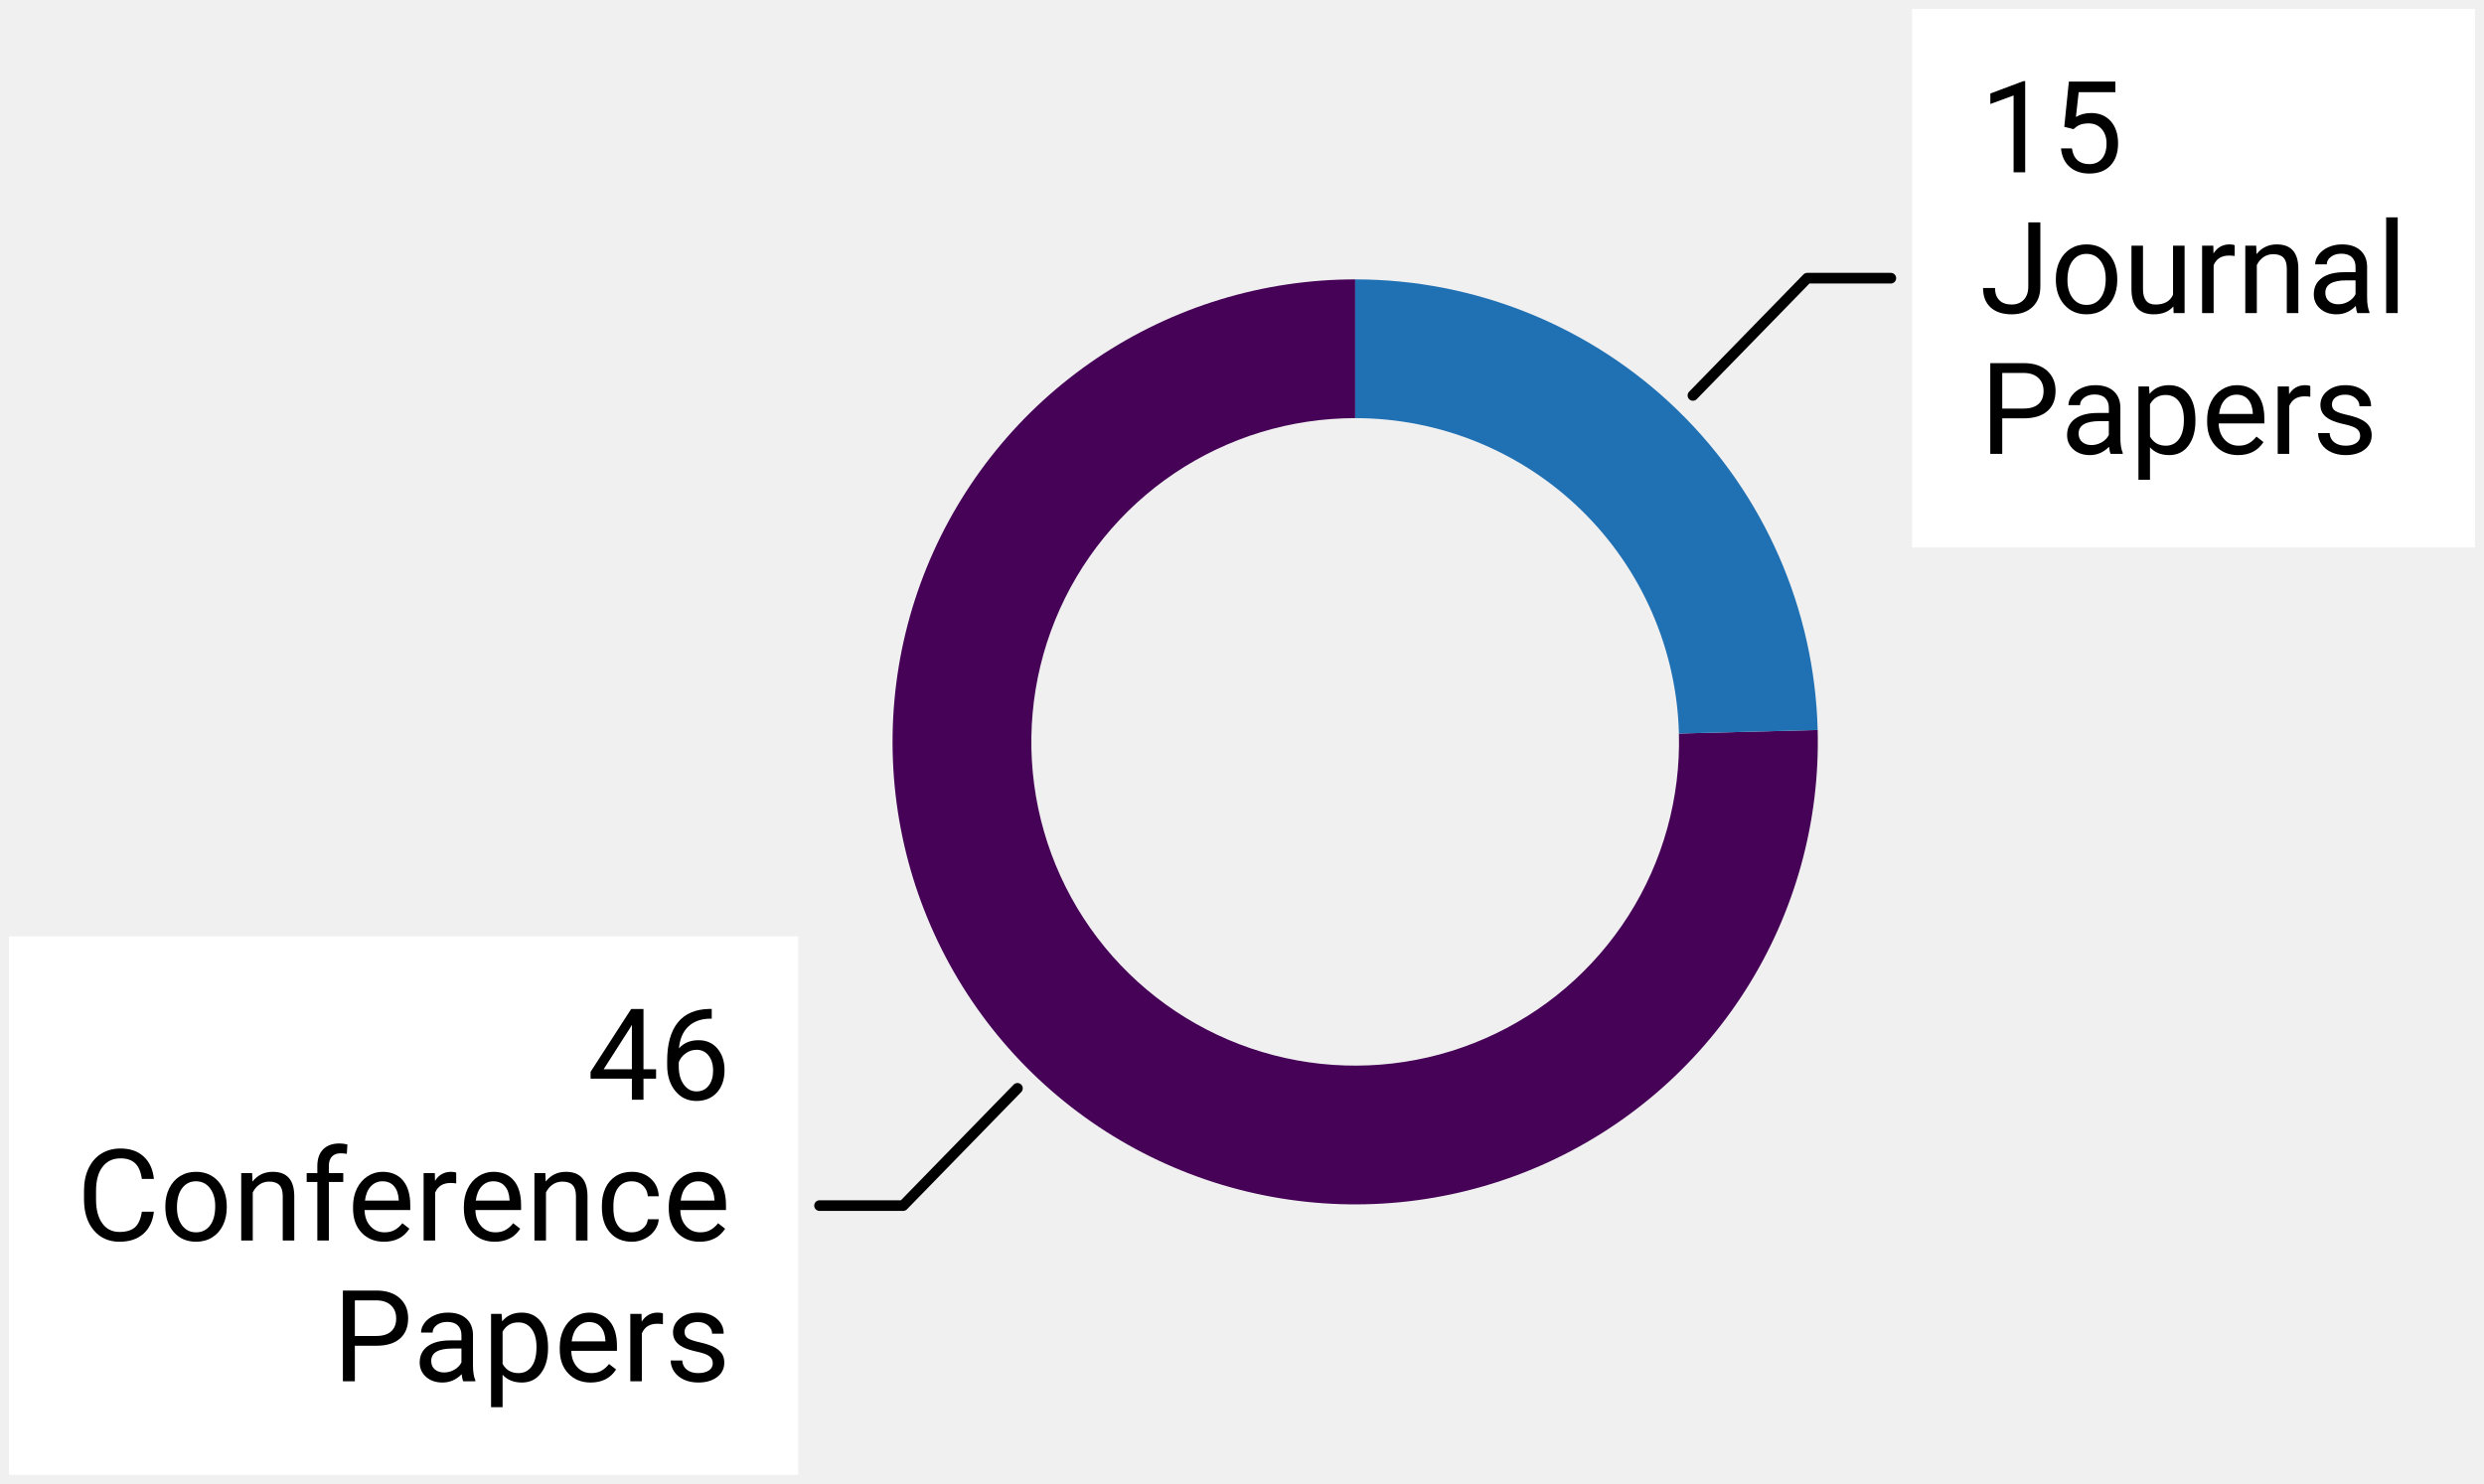
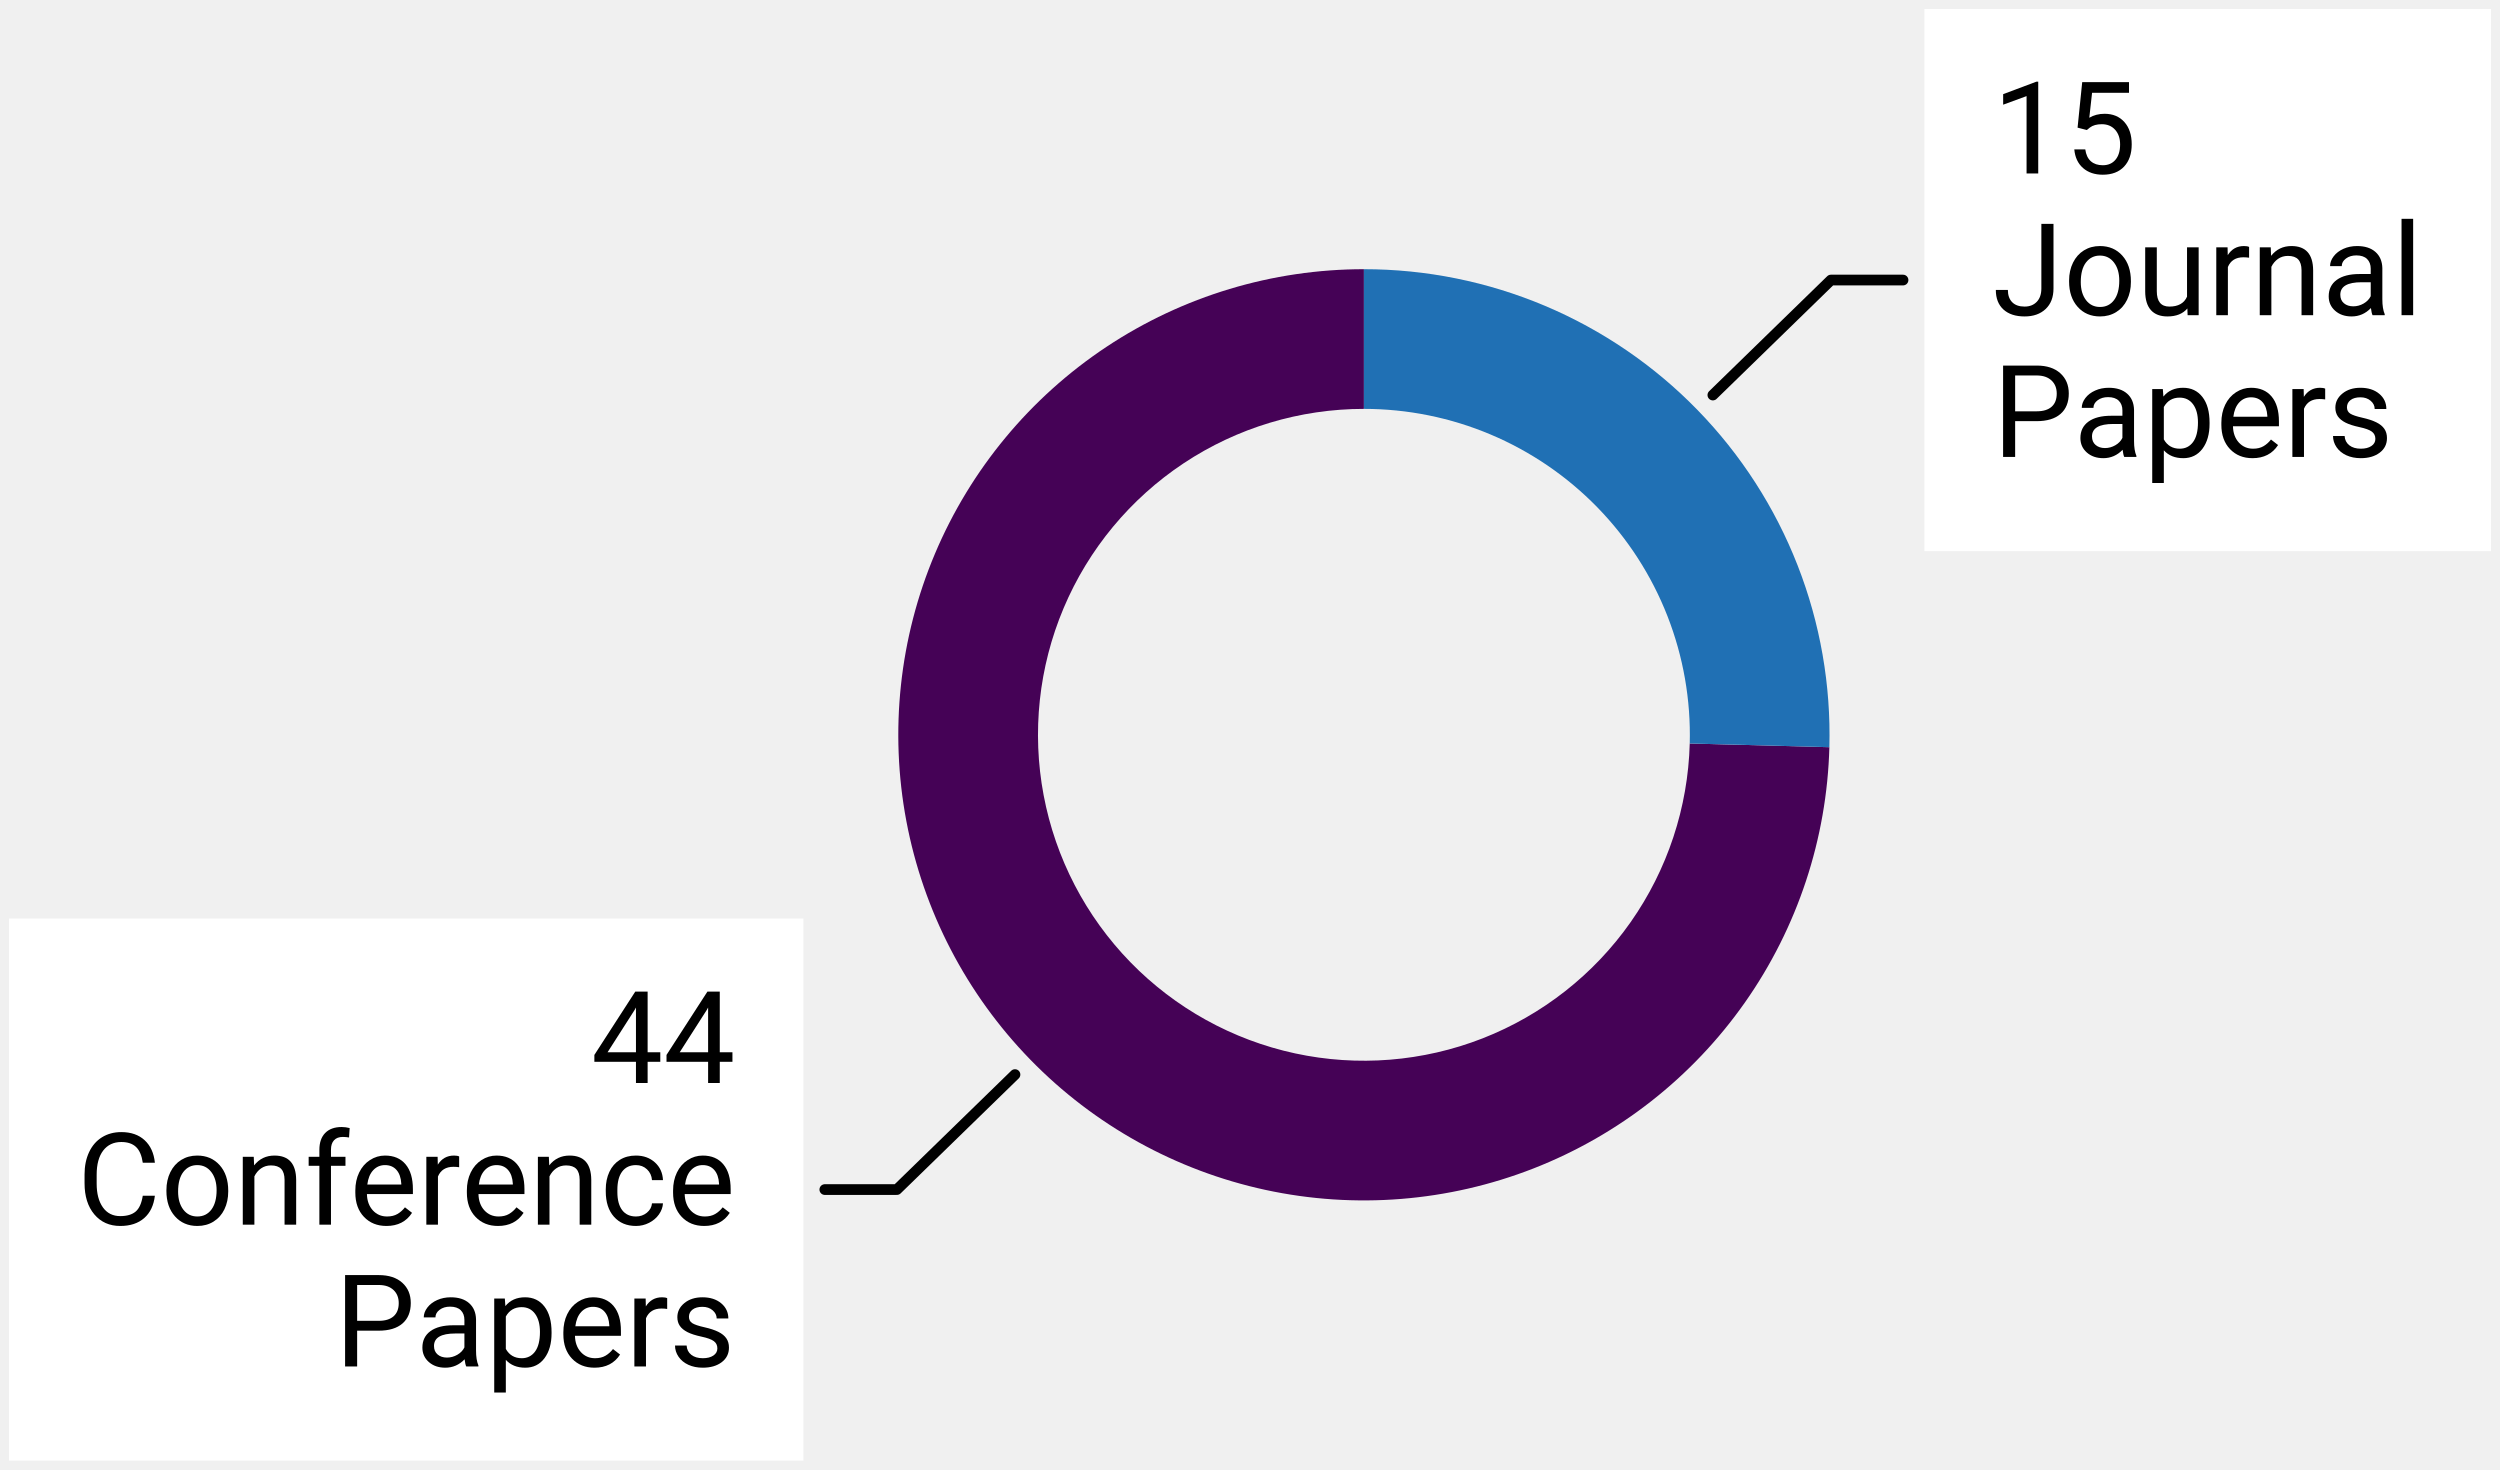
- <svg xmlns="http://www.w3.org/2000/svg" xmlns:xlink="http://www.w3.org/1999/xlink" height="139.516pt" version="1.1" viewBox="0 0 233.497 139.516" width="233.497pt">
+ <svg xmlns="http://www.w3.org/2000/svg" xmlns:xlink="http://www.w3.org/1999/xlink" height="137.261pt" version="1.1" viewBox="0 0 233.497 137.261" width="233.497pt">
  <defs>
    <style type="text/css">*{stroke-linecap:butt;stroke-linejoin:round;}</style>
  </defs>
  <g id="figure_1">
    <g id="patch_1">
-       <path d="M 0 139.516  L 233.497 139.516  L 233.497 0  L 0 0  z " style="fill:none;" />
+       <path d="M 0 137.261  L 233.497 137.261  L 233.497 0  L 0 0  z " style="fill:none;" />
    </g>
    <g id="axes_1">
      <g id="patch_2">
-         <path d="M 77.036 113.36  L 84.895 113.36  L 95.64 102.334  " style="fill:none;stroke:#000000;stroke-linecap:round;" />
+         <path d="M 77.037 111.104  L 83.768 111.104  L 94.798 100.364  " style="fill:none;stroke:#000000;stroke-linecap:round;" />
      </g>
      <g id="text_1">
        <g id="patch_3">
-           <path d="M 1.2 138.316  L 74.679 138.316  L 74.679 88.403  L 1.2 88.403  z " style="fill:#ffffff;stroke:#ffffff;stroke-linejoin:miter;stroke-width:0.72;" />
+           <path d="M 1.2 136.061  L 74.679 136.061  L 74.679 86.148  L 1.2 86.148  z " style="fill:#ffffff;stroke:#ffffff;stroke-linejoin:miter;stroke-width:0.72;" />
        </g>
-         <g transform="translate(55.20188 103.4033)scale(0.12 -0.12)">
+         <g transform="translate(55.20188 101.1481)scale(0.12 -0.12)">
          <defs>
            <path d="M 44.047 23.875  L 53.906 23.875  L 53.906 16.5  L 44.047 16.5  L 44.047 0  L 34.969 0  L 34.969 16.5  L 2.594 16.5  L 2.594 21.828  L 34.422 71.094  L 44.047 71.094  z M 12.844 23.875  L 34.969 23.875  L 34.969 58.734  L 33.891 56.781  z " id="Roboto-Regular-52" />
-             <path d="M 41.359 71.141  L 41.359 63.484  L 39.703 63.484  Q 29.156 63.281 22.906 57.219  Q 16.656 51.172 15.672 40.188  Q 21.297 46.625 31 46.625  Q 40.281 46.625 45.828 40.078  Q 51.375 33.547 51.375 23.188  Q 51.375 12.203 45.391 5.609  Q 39.406 -0.984 29.344 -0.984  Q 19.141 -0.984 12.797 6.859  Q 6.453 14.703 6.453 27.047  L 6.453 30.516  Q 6.453 50.141 14.812 60.516  Q 23.188 70.906 39.75 71.141  z M 29.5 39.109  Q 24.859 39.109 20.953 36.328  Q 17.047 33.547 15.531 29.344  L 15.531 26.031  Q 15.531 17.234 19.484 11.859  Q 23.438 6.5 29.344 6.5  Q 35.453 6.5 38.938 10.984  Q 42.438 15.484 42.438 22.75  Q 42.438 30.078 38.891 34.594  Q 35.359 39.109 29.5 39.109  z " id="Roboto-Regular-54" />
          </defs>
          <use xlink:href="#Roboto-Regular-52" />
-           <use x="56.152" xlink:href="#Roboto-Regular-54" />
+           <use x="56.152" xlink:href="#Roboto-Regular-52" />
        </g>
-         <g transform="translate(7.2 116.6408)scale(0.12 -0.12)">
+         <g transform="translate(7.2 114.3856)scale(0.12 -0.12)">
          <defs>
            <path d="M 60.547 22.562  Q 59.234 11.281 52.219 5.141  Q 45.219 -0.984 33.594 -0.984  Q 21 -0.984 13.406 8.047  Q 5.812 17.094 5.812 32.234  L 5.812 39.062  Q 5.812 48.969 9.344 56.484  Q 12.891 64.016 19.375 68.047  Q 25.875 72.078 34.422 72.078  Q 45.75 72.078 52.578 65.75  Q 59.422 59.422 60.547 48.25  L 51.125 48.25  Q 49.906 56.734 45.828 60.547  Q 41.75 64.359 34.422 64.359  Q 25.438 64.359 20.328 57.719  Q 15.234 51.078 15.234 38.812  L 15.234 31.938  Q 15.234 20.359 20.062 13.516  Q 24.906 6.688 33.594 6.688  Q 41.406 6.688 45.578 10.219  Q 49.75 13.766 51.125 22.562  z " id="Roboto-Regular-67" />
            <path d="M 4.438 26.906  Q 4.438 34.672 7.484 40.875  Q 10.547 47.078 15.984 50.438  Q 21.438 53.812 28.422 53.812  Q 39.203 53.812 45.875 46.344  Q 52.547 38.875 52.547 26.469  L 52.547 25.828  Q 52.547 18.109 49.578 11.984  Q 46.625 5.859 41.125 2.438  Q 35.641 -0.984 28.516 -0.984  Q 17.781 -0.984 11.109 6.484  Q 4.438 13.969 4.438 26.266  z M 13.531 25.828  Q 13.531 17.047 17.609 11.719  Q 21.688 6.391 28.516 6.391  Q 35.406 6.391 39.453 11.781  Q 43.5 17.188 43.5 26.906  Q 43.5 35.594 39.375 40.984  Q 35.25 46.391 28.422 46.391  Q 21.734 46.391 17.625 41.062  Q 13.531 35.75 13.531 25.828  z " id="Roboto-Regular-111" />
            <path d="M 15.375 52.828  L 15.672 46.188  Q 21.734 53.812 31.5 53.812  Q 48.25 53.812 48.391 34.906  L 48.391 0  L 39.359 0  L 39.359 34.969  Q 39.312 40.672 36.75 43.406  Q 34.188 46.141 28.766 46.141  Q 24.359 46.141 21.031 43.797  Q 17.719 41.453 15.875 37.641  L 15.875 0  L 6.844 0  L 6.844 52.828  z " id="Roboto-Regular-110" />
            <path d="M 11.281 0  L 11.281 45.844  L 2.938 45.844  L 2.938 52.828  L 11.281 52.828  L 11.281 58.25  Q 11.281 66.75 15.812 71.391  Q 20.359 76.031 28.656 76.031  Q 31.781 76.031 34.859 75.203  L 34.375 67.875  Q 32.078 68.312 29.5 68.312  Q 25.094 68.312 22.703 65.75  Q 20.312 63.188 20.312 58.406  L 20.312 52.828  L 31.594 52.828  L 31.594 45.844  L 20.312 45.844  L 20.312 0  z " id="Roboto-Regular-102" />
            <path d="M 28.766 -0.984  Q 18.016 -0.984 11.281 6.078  Q 4.547 13.141 4.547 24.953  L 4.547 26.609  Q 4.547 34.469 7.547 40.641  Q 10.547 46.828 15.938 50.312  Q 21.344 53.812 27.641 53.812  Q 37.938 53.812 43.641 47.016  Q 49.359 40.234 49.359 27.594  L 49.359 23.828  L 13.578 23.828  Q 13.766 16.016 18.141 11.203  Q 22.516 6.391 29.25 6.391  Q 34.031 6.391 37.344 8.344  Q 40.672 10.297 43.172 13.531  L 48.688 9.234  Q 42.047 -0.984 28.766 -0.984  z M 27.641 46.391  Q 22.172 46.391 18.453 42.406  Q 14.75 38.422 13.875 31.25  L 40.328 31.25  L 40.328 31.938  Q 39.938 38.812 36.609 42.594  Q 33.297 46.391 27.641 46.391  z " id="Roboto-Regular-101" />
            <path d="M 32.375 44.734  Q 30.328 45.062 27.938 45.062  Q 19.047 45.062 15.875 37.5  L 15.875 0  L 6.844 0  L 6.844 52.828  L 15.625 52.828  L 15.766 46.734  Q 20.219 53.812 28.375 53.812  Q 31 53.812 32.375 53.125  z " id="Roboto-Regular-114" />
            <path d="M 28.031 6.391  Q 32.859 6.391 36.469 9.312  Q 40.094 12.25 40.484 16.656  L 49.031 16.656  Q 48.781 12.109 45.891 8  Q 43.016 3.906 38.203 1.453  Q 33.406 -0.984 28.031 -0.984  Q 17.234 -0.984 10.859 6.219  Q 4.5 13.422 4.5 25.922  L 4.5 27.438  Q 4.5 35.156 7.328 41.156  Q 10.156 47.172 15.453 50.484  Q 20.75 53.812 27.984 53.812  Q 36.859 53.812 42.75 48.484  Q 48.641 43.172 49.031 34.672  L 40.484 34.672  Q 40.094 39.797 36.594 43.094  Q 33.109 46.391 27.984 46.391  Q 21.094 46.391 17.312 41.422  Q 13.531 36.469 13.531 27.094  L 13.531 25.391  Q 13.531 16.266 17.281 11.328  Q 21.047 6.391 28.031 6.391  z " id="Roboto-Regular-99" />
          </defs>
          <use xlink:href="#Roboto-Regular-67" />
          <use x="65.088" xlink:href="#Roboto-Regular-111" />
          <use x="122.119" xlink:href="#Roboto-Regular-110" />
          <use x="177.295" xlink:href="#Roboto-Regular-102" />
          <use x="212.012" xlink:href="#Roboto-Regular-101" />
          <use x="264.99" xlink:href="#Roboto-Regular-114" />
          <use x="298.828" xlink:href="#Roboto-Regular-101" />
          <use x="351.807" xlink:href="#Roboto-Regular-110" />
          <use x="406.982" xlink:href="#Roboto-Regular-99" />
          <use x="459.326" xlink:href="#Roboto-Regular-101" />
        </g>
-         <g transform="translate(31.24125 129.8783)scale(0.12 -0.12)">
+         <g transform="translate(31.24125 127.6231)scale(0.12 -0.12)">
          <defs>
            <path d="M 17.625 27.828  L 17.625 0  L 8.25 0  L 8.25 71.094  L 34.469 71.094  Q 46.141 71.094 52.75 65.141  Q 59.375 59.188 59.375 49.359  Q 59.375 39.016 52.906 33.422  Q 46.438 27.828 34.375 27.828  z M 17.625 35.5  L 34.469 35.5  Q 42 35.5 46 39.031  Q 50 42.578 50 49.266  Q 50 55.609 46 59.422  Q 42 63.234 35.016 63.375  L 17.625 63.375  z " id="Roboto-Regular-80" />
            <path d="M 39.453 0  Q 38.672 1.562 38.188 5.562  Q 31.891 -0.984 23.141 -0.984  Q 15.328 -0.984 10.328 3.438  Q 5.328 7.859 5.328 14.656  Q 5.328 22.906 11.594 27.469  Q 17.875 32.031 29.25 32.031  L 38.031 32.031  L 38.031 36.188  Q 38.031 40.922 35.203 43.719  Q 32.375 46.531 26.859 46.531  Q 22.016 46.531 18.75 44.094  Q 15.484 41.656 15.484 38.188  L 6.391 38.188  Q 6.391 42.141 9.203 45.828  Q 12.016 49.516 16.812 51.656  Q 21.625 53.812 27.391 53.812  Q 36.531 53.812 41.703 49.234  Q 46.875 44.672 47.078 36.672  L 47.078 12.359  Q 47.078 5.078 48.922 0.781  L 48.922 0  z M 24.469 6.891  Q 28.719 6.891 32.516 9.078  Q 36.328 11.281 38.031 14.797  L 38.031 25.641  L 30.953 25.641  Q 14.359 25.641 14.359 15.922  Q 14.359 11.672 17.188 9.281  Q 20.016 6.891 24.469 6.891  z " id="Roboto-Regular-97" />
            <path d="M 51.469 25.828  Q 51.469 13.766 45.953 6.391  Q 40.438 -0.984 31 -0.984  Q 21.391 -0.984 15.875 5.125  L 15.875 -20.312  L 6.844 -20.312  L 6.844 52.828  L 15.094 52.828  L 15.531 46.969  Q 21.047 53.812 30.859 53.812  Q 40.375 53.812 45.922 46.625  Q 51.469 39.453 51.469 26.656  z M 42.438 26.859  Q 42.438 35.797 38.625 40.969  Q 34.812 46.141 28.172 46.141  Q 19.969 46.141 15.875 38.875  L 15.875 13.625  Q 19.922 6.391 28.266 6.391  Q 34.766 6.391 38.594 11.547  Q 42.438 16.703 42.438 26.859  z " id="Roboto-Regular-112" />
            <path d="M 37.594 14.016  Q 37.594 17.672 34.828 19.703  Q 32.078 21.734 25.219 23.188  Q 18.359 24.656 14.328 26.703  Q 10.297 28.766 8.375 31.594  Q 6.453 34.422 6.453 38.328  Q 6.453 44.828 11.938 49.312  Q 17.438 53.812 25.984 53.812  Q 34.969 53.812 40.547 49.172  Q 46.141 44.531 46.141 37.312  L 37.062 37.312  Q 37.062 41.016 33.906 43.703  Q 30.766 46.391 25.984 46.391  Q 21.047 46.391 18.266 44.234  Q 15.484 42.094 15.484 38.625  Q 15.484 35.359 18.062 33.688  Q 20.656 32.031 27.422 30.516  Q 34.188 29 38.375 26.906  Q 42.578 24.812 44.594 21.844  Q 46.625 18.891 46.625 14.656  Q 46.625 7.562 40.953 3.281  Q 35.297 -0.984 26.266 -0.984  Q 19.922 -0.984 15.031 1.266  Q 10.156 3.516 7.391 7.547  Q 4.641 11.578 4.641 16.266  L 13.672 16.266  Q 13.922 11.719 17.312 9.047  Q 20.703 6.391 26.266 6.391  Q 31.391 6.391 34.484 8.469  Q 37.594 10.547 37.594 14.016  z " id="Roboto-Regular-115" />
          </defs>
          <use xlink:href="#Roboto-Regular-80" />
          <use x="63.086" xlink:href="#Roboto-Regular-97" />
          <use x="117.48" xlink:href="#Roboto-Regular-112" />
          <use x="173.584" xlink:href="#Roboto-Regular-101" />
          <use x="226.562" xlink:href="#Roboto-Regular-114" />
          <use x="260.4" xlink:href="#Roboto-Regular-115" />
        </g>
      </g>
      <g id="patch_4">
-         <path d="M 177.739 26.156  L 169.881 26.156  L 159.136 37.181  " style="fill:none;stroke:#000000;stroke-linecap:round;" />
+         <path d="M 177.741 26.156  L 171.008 26.156  L 159.979 36.896  " style="fill:none;stroke:#000000;stroke-linecap:round;" />
      </g>
      <g id="text_2">
        <g id="patch_5">
          <path d="M 180.097 51.112  L 232.297 51.112  L 232.297 1.2  L 180.097 1.2  z " style="fill:#ffffff;stroke:#ffffff;stroke-linejoin:miter;stroke-width:0.72;" />
        </g>
        <g transform="translate(186.097 16.2)scale(0.12 -0.12)">
          <defs>
            <path d="M 35.594 0  L 26.516 0  L 26.516 60.203  L 8.297 53.516  L 8.297 61.719  L 34.188 71.438  L 35.594 71.438  z " id="Roboto-Regular-49" />
            <path d="M 10.062 35.641  L 13.672 71.094  L 50.094 71.094  L 50.094 62.75  L 21.344 62.75  L 19.188 43.359  Q 24.422 46.438 31.062 46.438  Q 40.766 46.438 46.484 40.016  Q 52.203 33.594 52.203 22.656  Q 52.203 11.672 46.266 5.344  Q 40.328 -0.984 29.688 -0.984  Q 20.266 -0.984 14.297 4.234  Q 8.344 9.469 7.516 18.703  L 16.062 18.703  Q 16.891 12.594 20.406 9.484  Q 23.922 6.391 29.688 6.391  Q 35.984 6.391 39.578 10.688  Q 43.172 14.984 43.172 22.562  Q 43.172 29.688 39.281 34  Q 35.406 38.328 28.953 38.328  Q 23.047 38.328 19.672 35.75  L 17.281 33.797  z " id="Roboto-Regular-53" />
          </defs>
          <use xlink:href="#Roboto-Regular-49" />
          <use x="56.152" xlink:href="#Roboto-Regular-53" />
        </g>
        <g transform="translate(186.097 29.4375)scale(0.12 -0.12)">
          <defs>
            <path d="M 38.031 71.094  L 47.469 71.094  L 47.469 20.75  Q 47.469 10.547 41.328 4.781  Q 35.203 -0.984 25 -0.984  Q 14.406 -0.984 8.5 4.438  Q 2.594 9.859 2.594 19.625  L 11.969 19.625  Q 11.969 13.531 15.312 10.109  Q 18.656 6.688 25 6.688  Q 30.812 6.688 34.391 10.344  Q 37.984 14.016 38.031 20.609  z " id="Roboto-Regular-74" />
            <path d="M 39.453 5.219  Q 34.188 -0.984 23.969 -0.984  Q 15.531 -0.984 11.109 3.922  Q 6.688 8.844 6.641 18.453  L 6.641 52.828  L 15.672 52.828  L 15.672 18.703  Q 15.672 6.688 25.438 6.688  Q 35.797 6.688 39.203 14.406  L 39.203 52.828  L 48.25 52.828  L 48.25 0  L 39.656 0  z " id="Roboto-Regular-117" />
            <path d="M 16.656 0  L 7.625 0  L 7.625 75  L 16.656 75  z " id="Roboto-Regular-108" />
          </defs>
          <use xlink:href="#Roboto-Regular-74" />
          <use x="55.176" xlink:href="#Roboto-Regular-111" />
          <use x="112.207" xlink:href="#Roboto-Regular-117" />
          <use x="167.334" xlink:href="#Roboto-Regular-114" />
          <use x="201.172" xlink:href="#Roboto-Regular-110" />
          <use x="256.348" xlink:href="#Roboto-Regular-97" />
          <use x="310.742" xlink:href="#Roboto-Regular-108" />
        </g>
        <g transform="translate(186.097 42.675)scale(0.12 -0.12)">
          <use xlink:href="#Roboto-Regular-80" />
          <use x="63.086" xlink:href="#Roboto-Regular-97" />
          <use x="117.48" xlink:href="#Roboto-Regular-112" />
          <use x="173.584" xlink:href="#Roboto-Regular-101" />
          <use x="226.562" xlink:href="#Roboto-Regular-114" />
          <use x="260.4" xlink:href="#Roboto-Regular-115" />
        </g>
      </g>
      <g id="patch_6">
-         <path d="M 127.388 26.27  C 123.088 26.27 118.811 26.908 114.697 28.163  C 110.584 29.418 106.679 31.276 103.111 33.677  C 99.543 36.078 96.351 38.994 93.639 42.332  C 90.927 45.67 88.724 49.391 87.104 53.375  C 85.484 57.358 84.464 61.561 84.077 65.844  C 83.69 70.127 83.94 74.444 84.82 78.653  C 85.699 82.863 87.199 86.919 89.269 90.689  C 91.338 94.458 93.956 97.9 97.036 100.902  C 100.116 103.903 103.624 106.432 107.446 108.404  C 111.267 110.376 115.361 111.77 119.592 112.541  C 123.823 113.312 128.144 113.451 132.416 112.954  C 136.688 112.457 140.862 111.329 144.803 109.607  C 148.744 107.884 152.407 105.587 155.674 102.79  C 158.941 99.993 161.774 96.726 164.082 93.098  C 166.39 89.469 168.148 85.518 169.296 81.374  C 170.445 77.229 170.972 72.937 170.862 68.638  L 157.82 68.974  C 157.897 71.983 157.528 74.988 156.724 77.889  C 155.92 80.79 154.69 83.556 153.074 86.096  C 151.458 88.636 149.475 90.922 147.188 92.88  C 144.902 94.838 142.337 96.447 139.579 97.652  C 136.82 98.858 133.898 99.647 130.908 99.995  C 127.918 100.343 124.892 100.246 121.931 99.706  C 118.969 99.167 116.104 98.191 113.428 96.81  C 110.753 95.43 108.298 93.66 106.142 91.559  C 103.986 89.458 102.153 87.048 100.704 84.409  C 99.256 81.771 98.206 78.932 97.59 75.985  C 96.974 73.038 96.799 70.016 97.07 67.018  C 97.341 64.02 98.055 61.078 99.189 58.29  C 100.323 55.501 101.865 52.896 103.764 50.56  C 105.662 48.224 107.897 46.182 110.394 44.501  C 112.892 42.821 115.625 41.52 118.505 40.641  C 121.384 39.763 124.378 39.316 127.388 39.316  L 127.388 26.27  z " style="fill:#450256;" />
+         <path d="M 127.388 25.142  C 118.837 25.142 110.474 27.664 103.348 32.391  C 96.222 37.118 90.647 43.843 87.322 51.721  C 83.997 59.599 83.069 68.285 84.653 76.688  C 86.238 85.091 90.266 92.843 96.231 98.969  C 102.196 105.095 109.838 109.328 118.196 111.136  C 126.553 112.943 135.261 112.246 143.225 109.132  C 151.188 106.018 158.06 100.624 162.975 93.627  C 167.889 86.629 170.633 78.336 170.861 69.788  L 157.819 69.441  C 157.66 75.424 155.739 81.23 152.299 86.128  C 148.858 91.026 144.048 94.802 138.474 96.982  C 132.899 99.161 126.804 99.649 120.953 98.384  C 115.103 97.119 109.754 94.156 105.578 89.867  C 101.402 85.579 98.583 80.153 97.474 74.271  C 96.365 68.389 97.015 62.308 99.342 56.794  C 101.669 51.279 105.572 46.572 110.56 43.263  C 115.548 39.954 121.403 38.189 127.388 38.189  L 127.388 25.142  z " style="fill:#450256;" />
      </g>
      <g id="patch_7">
-         <path d="M 170.862 68.638  C 170.57 57.306 165.859 46.526 157.74 38.614  C 149.622 30.702 138.724 26.27 127.388 26.27  L 127.388 39.316  C 135.323 39.316 142.952 42.419 148.635 47.957  C 154.317 53.495 157.615 61.042 157.82 68.974  L 170.862 68.638  z " style="fill:#2070b4;" />
+         <path d="M 170.861 69.788  C 171.015 63.982 170.005 58.203 167.89 52.794  C 165.775 47.384 162.597 42.453 158.545 38.292  C 154.493 34.13 149.649 30.823 144.297 28.564  C 138.946 26.306 133.196 25.142 127.388 25.142  L 127.388 38.189  C 131.454 38.189 135.479 39.003 139.225 40.584  C 142.97 42.165 146.362 44.48 149.198 47.393  C 152.035 50.306 154.259 53.758 155.74 57.545  C 157.22 61.331 157.927 65.376 157.819 69.441  L 170.861 69.788  z " style="fill:#2070b4;" />
      </g>
      <g id="matplotlib.axis_1" />
      <g id="matplotlib.axis_2" />
    </g>
  </g>
</svg>
